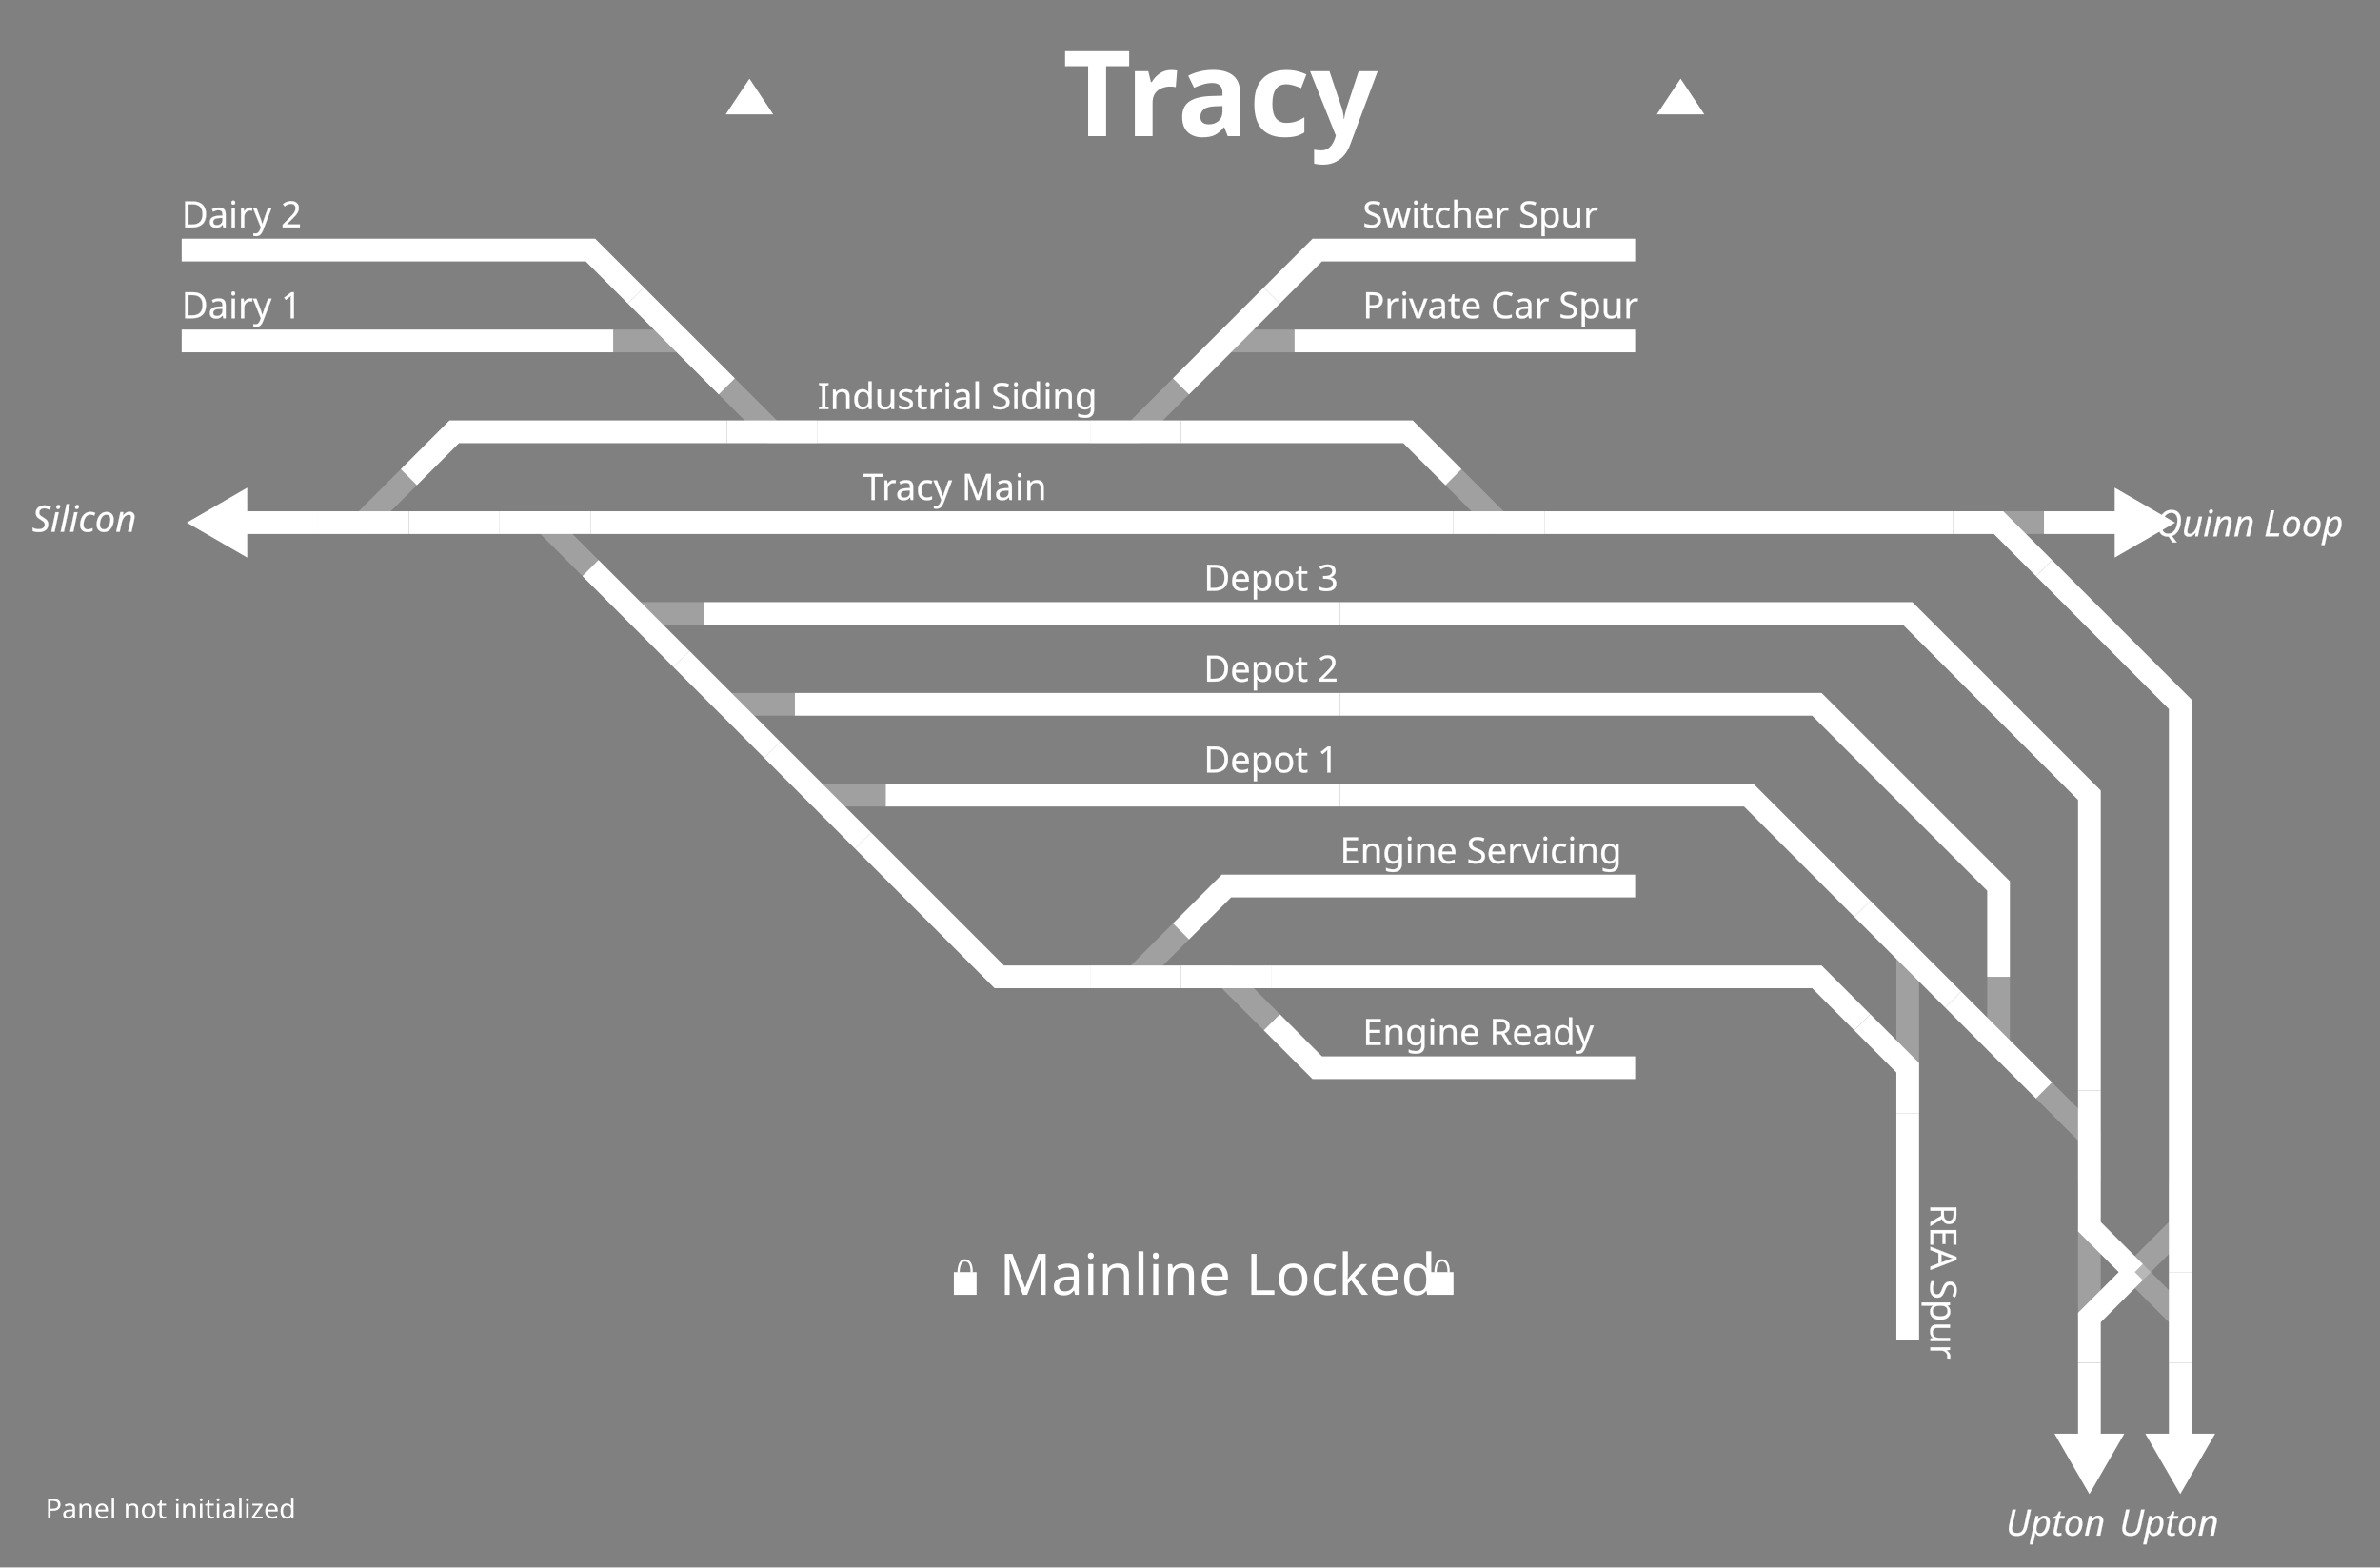
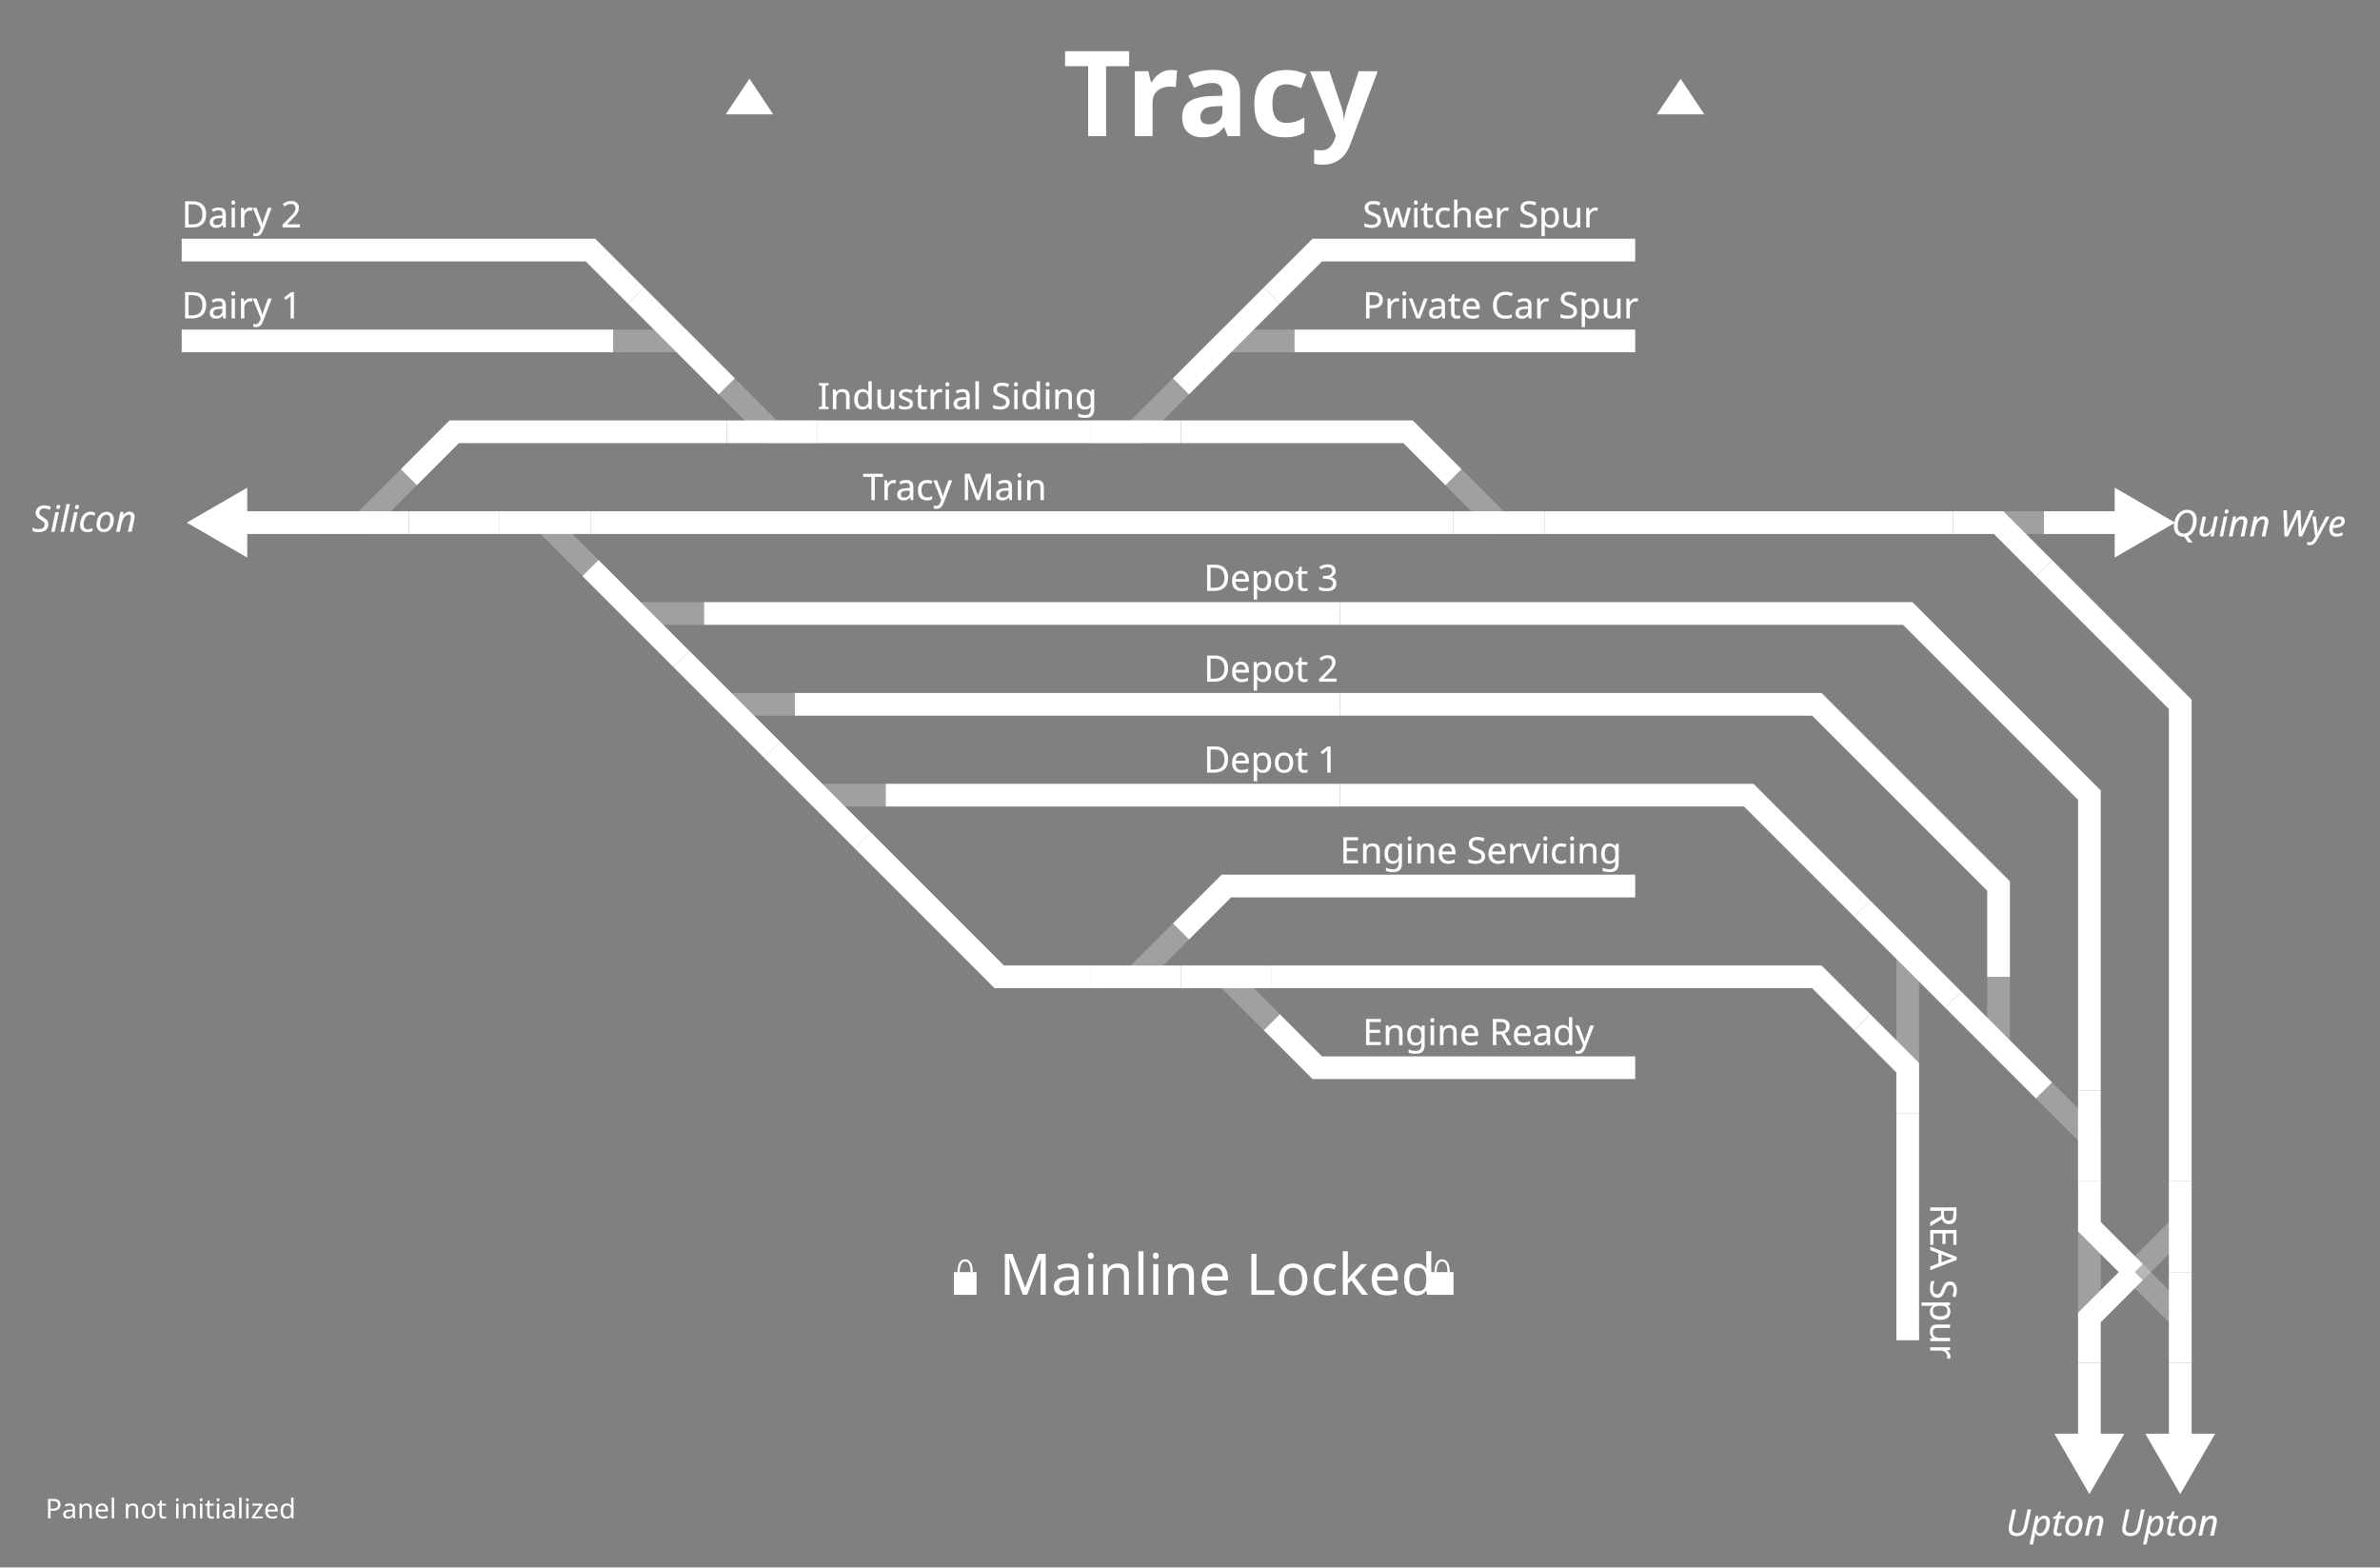
<svg xmlns="http://www.w3.org/2000/svg" xmlns:xlink="http://www.w3.org/1999/xlink" width="1047.958" height="690.115" id="svg2" version="1.1">
  <defs id="defs4">
    <marker orient="auto" refY="0.0" refX="0.0" id="StopS" style="overflow:visible">
      <path id="path4089" d="M 0,5.65 0,-5.65" style="fill:none;stroke:#ffffff;stroke-width:1pt" transform="scale(0.6,0.2)" />
    </marker>
    <linearGradient id="linearGradient5066">
      <stop style="stop-color:#000000;stop-opacity:0.188;" offset="0" id="stop5068" />
      <stop style="stop-color:#000000;stop-opacity:0;" offset="1" id="stop5070" />
    </linearGradient>
    <linearGradient id="linearGradient4692">
      <stop id="stop4694" offset="0" style="stop-color:#ffffff;stop-opacity:0.753;" />
      <stop id="stop4696" offset="1" style="stop-color:#ffffff;stop-opacity:0;" />
    </linearGradient>
    <linearGradient id="linearGradient4186">
      <stop style="stop-color:#808080;stop-opacity:1;" offset="0" id="stop4188" />
      <stop style="stop-color:#000000;stop-opacity:0;" offset="1" id="stop4190" />
    </linearGradient>
    <linearGradient id="linearGradient4137" paint="solid">
      <stop style="stop-color:#00ff00;stop-opacity:1;" offset="0" id="stop4139" />
    </linearGradient>
    <linearGradient xlink:href="#linearGradient4186" id="linearGradient4976" gradientUnits="userSpaceOnUse" x1="39.5" y1="75.114" x2="70.5" y2="75.114" />
    <linearGradient xlink:href="#linearGradient4186" id="linearGradient4978" gradientUnits="userSpaceOnUse" x1="39.5" y1="75.114" x2="70.5" y2="75.114" />
    <radialGradient xlink:href="#linearGradient4692" id="radialGradient5060" gradientUnits="userSpaceOnUse" cx="55" cy="75.114" fx="55" fy="75.114" r="15" />
    <radialGradient xlink:href="#linearGradient5066" id="radialGradient5064" gradientUnits="userSpaceOnUse" cx="55" cy="75.114" fx="55" fy="75.114" r="15" />
    <radialGradient xlink:href="#linearGradient4692" id="radialGradient4247" gradientUnits="userSpaceOnUse" cx="55" cy="75.114" fx="55" fy="75.114" r="15" />
    <radialGradient xlink:href="#linearGradient5066" id="radialGradient4249" gradientUnits="userSpaceOnUse" cx="55" cy="75.114" fx="55" fy="75.114" r="15" />
    <radialGradient xlink:href="#linearGradient5066" id="radialGradient4251" gradientUnits="userSpaceOnUse" cx="55" cy="75.114" fx="55" fy="75.114" r="15" />
    <linearGradient xlink:href="#linearGradient4186" id="linearGradient4253" gradientUnits="userSpaceOnUse" x1="39.5" y1="75.114" x2="70.5" y2="75.114" />
    <linearGradient xlink:href="#linearGradient4186" id="linearGradient4255" gradientUnits="userSpaceOnUse" x1="39.5" y1="75.114" x2="70.5" y2="75.114" />
    <marker orient="auto" refY="0" refX="0.6" id="TriangleAuthNBMarker" style="overflow:visible">
      <path id="TriangleAuthNBMarkerPath" d="m 5.77,0 -8.65,5 0,-10 8.65,5 z" style="fill:#00ff00;fill-rule:evenodd;stroke:#00ff00;stroke-width:1pt;marker-start:none" transform="scale(0.2,0.2)" />
    </marker>
    <marker orient="auto" refY="0" refX="-0.6" id="TriangleAuthSBMarker" style="overflow:visible">
      <path id="TriangleAuthSBMarkerPath" d="m 5.77,0 -8.65,5 0,-10 8.65,5 z" style="fill:#00ff00;fill-rule:evenodd;stroke:#00ff00;stroke-width:1pt;marker-start:none" transform="scale(-0.2,-0.2)" />
    </marker>
    <marker orient="auto" refY="0" refX="0.6" id="TriangleOccupiedNBMarker" style="overflow:visible">
      <path id="TriangleOccupiedNBMarkerPath" d="m 5.77,0 -8.65,5 0,-10 8.65,5 z" style="fill:#ff0000;fill-rule:evenodd;stroke:#ff0000;stroke-width:1pt;marker-start:none" transform="scale(0.2,0.2)" />
    </marker>
    <marker orient="auto" refY="0" refX="-0.6" id="TriangleOccupiedSBMarker" style="overflow:visible">
      <path id="TriangleOccupiedSBMarkerPath" d="m 5.77,0 -8.65,5 0,-10 8.65,5 z" style="fill:#ff0000;fill-rule:evenodd;stroke:#ff0000;stroke-width:1pt;marker-start:none" transform="scale(-0.2,-0.2)" />
    </marker>
    <marker orient="auto" refY="0" refX="0" id="TriangleOutM" style="overflow:visible">
      <path id="path4051" d="m 5.77,0 -8.65,5 0,-10 8.65,5 z" style="fill:#ffffff;fill-rule:evenodd;stroke:#ffffff;stroke-width:1pt;marker-start:none" transform="scale(0.25,0.25)" />
    </marker>
    <marker orient="auto" refY="0" refX="0" id="TriangleInM" style="overflow:visible">
      <path id="path4042" d="m 5.77,0 -8.65,5 0,-10 8.65,5 z" style="fill:#ffffff;fill-rule:evenodd;stroke:#ffffff;stroke-width:1pt;marker-start:none" transform="scale(-0.25,-0.25)" />
    </marker>
    <marker orient="auto" refY="0" refX="0" id="StopM" style="overflow:visible">
      <path id="path4078" d="M 0,5.65 0,-5.65" style="fill:none;stroke:#ffffff;stroke-width:2pt" transform="scale(0.4,0.4)" />
    </marker>
  </defs>
  <g id="backgroundLayer" transform="translate(0,-312.2474)">
    <rect style="fill:#808080;fill-opacity:1;fill-rule:evenodd;stroke:none" id="panelBackground" width="1047.958" height="690.115" x="0" y="312.247" />
  </g>
  <g id="textLayer" transform="translate(0,-3.979759)" style="display:inline">
    <a xlink:href="EbbettsEagle_Escape.svg" id="a3166">
      <text id="panelTitle" y="63.915" x="467.932" style="font-style:normal;font-variant:normal;font-weight:bold;font-stretch:normal;line-height:0%;font-family:'Trebuchet MS';-inkscape-font-specification:'Trebuchet MS Bold';text-align:start;letter-spacing:0px;word-spacing:0px;writing-mode:lr-tb;text-anchor:start;fill:#ffffff;fill-opacity:1;stroke:none" xml:space="preserve">
        <tspan y="63.915" x="467.932" id="tspan3823" style="font-size:52.338px;line-height:1.25">Tracy</tspan>
      </text>
    </a>
    <text id="panelStatus" y="672.511" x="20" style="font-style:normal;font-variant:normal;font-weight:normal;font-stretch:normal;line-height:0%;font-family:'Trebuchet MS';-inkscape-font-specification:'Trebuchet MS';text-align:start;letter-spacing:0px;word-spacing:0px;writing-mode:lr-tb;text-anchor:start;fill:#ffffff;fill-opacity:1;stroke:none" xml:space="preserve">
      <tspan y="672.511" x="20" id="tspanPanelStatus" style="font-size:12px;line-height:1.25">Panel not initialized</tspan>
    </text>
    <path style="fill:#ffffff;fill-opacity:1;stroke:#ffffff;stroke-width:0.5px;stroke-linecap:butt;stroke-linejoin:miter;stroke-opacity:1" d="m 330,39.095 -10,15 h 20 z" id="leftLevelTriangle" />
    <use x="0" y="0" xlink:href="#leftLevelTriangle" id="rightLevelTriangle" transform="translate(410)" width="1047.958" height="690.115" />
    <g id="mainlineLockedGroup" transform="translate(40,470.0005)">
      <text xml:space="preserve" style="font-style:normal;font-variant:normal;font-weight:normal;font-stretch:normal;line-height:0%;font-family:'Trebuchet MS';-inkscape-font-specification:'Trebuchet MS';text-align:start;letter-spacing:0px;word-spacing:0px;writing-mode:lr-tb;text-anchor:start;fill:#ffffff;fill-opacity:1;stroke:none" x="400" y="104.094" id="mainlineLockedText">
        <tspan y="104.094" x="400" id="tspan3321" style="font-size:25.23px;line-height:1.25">Mainline Locked</tspan>
      </text>
      <g id="leftLock">
        <rect id="lockBody" width="10" height="10" x="380" y="94.094" style="fill:#ffffff;fill-opacity:1;stroke:none" />
        <path style="fill:none;stroke:#ffffff;stroke-width:1px;stroke-linecap:butt;stroke-linejoin:miter;stroke-opacity:1" d="m 382.068,94.274 c 0,0 -0.12,-5.383 2.818,-5.323 3.358,-0.06 2.924,5.323 2.924,5.323" id="path4159" />
      </g>
      <use height="690.115" width="1047.958" transform="translate(210)" id="rightLock" xlink:href="#leftLock" y="0" x="0" />
    </g>
  </g>
  <g id="industrialTrackLayer" transform="translate(0,-3.979759)" style="display:inline">
    <g id="g3199" transform="translate(120,-300)">
      <path style="opacity:0.25;fill:none;stroke:#ffffff;stroke-width:10;stroke-linecap:butt;stroke-linejoin:miter;stroke-miterlimit:4;stroke-dasharray:none;stroke-opacity:1" d="m 520,514.095 20,20 h 20" id="TO671.N" />
      <path id="TO671.R" d="m 520,534.095 h 40" style="fill:none;stroke:#ffffff;stroke-width:10;stroke-linecap:butt;stroke-linejoin:miter;stroke-miterlimit:4;stroke-dasharray:none;stroke-opacity:1" />
    </g>
    <g transform="rotate(180,540,484.0945)" id="g3489">
      <path id="TO691.N" d="m 520,514.095 20,20 h 20" style="opacity:0.25;fill:none;stroke:#ffffff;stroke-width:10;stroke-linecap:butt;stroke-linejoin:miter;stroke-miterlimit:4;stroke-dasharray:none;stroke-opacity:1" />
      <path style="fill:none;stroke:#ffffff;stroke-width:10;stroke-linecap:butt;stroke-linejoin:miter;stroke-miterlimit:4;stroke-dasharray:none;stroke-opacity:1" d="m 520,534.095 h 40" id="TO691.R" />
    </g>
    <path id="path3511" d="m 560,454.094 20,20 140,10e-6" style="fill:none;stroke:#ffffff;stroke-width:10;stroke-linecap:butt;stroke-linejoin:miter;stroke-miterlimit:4;stroke-dasharray:none;stroke-opacity:1" />
    <g transform="rotate(-90,625,339.0945)" id="g5548">
      <path id="TO697A.R" d="m 510,554.095 h 30 l 20,-20" style="opacity:0.25;fill:none;stroke:#ffffff;stroke-width:10;stroke-linecap:butt;stroke-linejoin:miter;stroke-miterlimit:4;stroke-dasharray:none;stroke-opacity:1" />
      <path style="fill:none;stroke:#ffffff;stroke-width:10;stroke-linecap:butt;stroke-linejoin:miter;stroke-miterlimit:4;stroke-dasharray:none;stroke-opacity:1" d="m 520,574.095 40,-40" id="TO697A.N" />
    </g>
    <path style="fill:none;stroke:#ffffff;stroke-width:10;stroke-linecap:butt;stroke-linejoin:miter;stroke-miterlimit:4;stroke-dasharray:none;stroke-opacity:1" d="M 590,314.094 H 350" id="path5576" />
    <path id="path5578" d="M 590,274.094 H 310" style="fill:none;stroke:#ffffff;stroke-width:10;stroke-linecap:butt;stroke-linejoin:miter;stroke-miterlimit:4;stroke-dasharray:none;stroke-opacity:1" />
    <g id="g5668" transform="rotate(90,755,679.0945)">
      <path style="opacity:0.25;fill:none;stroke:#ffffff;stroke-width:10;stroke-linecap:butt;stroke-linejoin:miter;stroke-miterlimit:4;stroke-dasharray:none;stroke-opacity:1" d="m 510,554.095 h 30 l 20,-20" id="TO698.R" />
      <path id="TO698.N" d="m 520,574.095 40,-40" style="fill:none;stroke:#ffffff;stroke-width:10;stroke-linecap:butt;stroke-linejoin:miter;stroke-miterlimit:4;stroke-dasharray:none;stroke-opacity:1" />
    </g>
    <path style="fill:none;stroke:#ffffff;stroke-width:10;stroke-linecap:butt;stroke-linejoin:miter;stroke-miterlimit:4;stroke-dasharray:none;stroke-opacity:1" d="M 590,354.094 H 390" id="path6978" />
    <g id="g3169" transform="matrix(0,1,1,0,305.9055,-65.90549)">
      <path id="TO697B.R" d="m 520,534.095 h 40" style="opacity:0.25;fill:none;stroke:#ffffff;stroke-width:10;stroke-linecap:butt;stroke-linejoin:miter;stroke-miterlimit:4;stroke-dasharray:none;stroke-opacity:1" />
      <path style="fill:none;stroke:#ffffff;stroke-width:10;stroke-linecap:butt;stroke-linejoin:miter;stroke-miterlimit:4;stroke-dasharray:none;stroke-opacity:1" d="m 520,514.095 20,20 h 20" id="TO697B.N" />
    </g>
    <g id="g3175" transform="matrix(-1,0,0,1,1040,-99.99999)">
      <path style="opacity:0.25;fill:none;stroke:#ffffff;stroke-width:10;stroke-linecap:butt;stroke-linejoin:miter;stroke-miterlimit:4;stroke-dasharray:none;stroke-opacity:1" d="m 520,514.095 20,20 h 20" id="TO690.N" />
      <path id="TO690.R" d="m 520,534.095 h 40" style="fill:none;stroke:#ffffff;stroke-width:10;stroke-linecap:butt;stroke-linejoin:miter;stroke-miterlimit:4;stroke-dasharray:none;stroke-opacity:1" />
    </g>
    <path style="fill:none;stroke:#ffffff;stroke-width:10;stroke-linecap:butt;stroke-linejoin:miter;stroke-miterlimit:4;stroke-dasharray:none;stroke-opacity:1" d="m 520,414.094 20,-20 h 180" id="path3181" />
    <path id="path3183" d="m 820,454.094 -20,-20 H 560" style="fill:none;stroke:#ffffff;stroke-width:10;stroke-linecap:butt;stroke-linejoin:miter;stroke-miterlimit:4;stroke-dasharray:none;stroke-opacity:1" />
    <path style="fill:none;stroke:#ffffff;stroke-width:10;stroke-linecap:butt;stroke-linejoin:miter;stroke-miterlimit:4;stroke-dasharray:none;stroke-opacity:1" d="m 820,404.094 -50,-50 H 590" id="path3185" />
    <path id="path3187" d="m 880,434.094 v -40 l -80,-80 H 590" style="fill:none;stroke:#ffffff;stroke-width:10;stroke-linecap:butt;stroke-linejoin:miter;stroke-miterlimit:4;stroke-dasharray:none;stroke-opacity:1" />
    <path style="fill:none;stroke:#ffffff;stroke-width:10;stroke-linecap:butt;stroke-linejoin:miter;stroke-miterlimit:4;stroke-dasharray:none;stroke-opacity:1" d="m 920,484.094 v -130 l -80,-80 H 590" id="path3189" />
    <g transform="matrix(-1,0,0,1,820,-280)" id="g3200">
      <path id="TO685.N" d="m 510,554.095 h 30 l 20,-20" style="opacity:0.25;fill:none;stroke:#ffffff;stroke-width:10;stroke-linecap:butt;stroke-linejoin:miter;stroke-miterlimit:4;stroke-dasharray:none;stroke-opacity:1" />
      <path style="fill:none;stroke:#ffffff;stroke-width:10;stroke-linecap:butt;stroke-linejoin:miter;stroke-miterlimit:4;stroke-dasharray:none;stroke-opacity:1" d="m 520,574.095 40,-40" id="TO685.R" />
    </g>
    <g id="g3206" transform="matrix(-1,0,0,1,860,-240)">
      <path style="opacity:0.25;fill:none;stroke:#ffffff;stroke-width:10;stroke-linecap:butt;stroke-linejoin:miter;stroke-miterlimit:4;stroke-dasharray:none;stroke-opacity:1" d="m 510,554.095 h 30 l 20,-20" id="TO686.N" />
      <path id="TO686.R" d="m 520,574.095 40,-40" style="fill:none;stroke:#ffffff;stroke-width:10;stroke-linecap:butt;stroke-linejoin:miter;stroke-miterlimit:4;stroke-dasharray:none;stroke-opacity:1" />
    </g>
    <g transform="matrix(-1,0,0,1,900,-200)" id="g3212">
      <path id="TO687.N" d="m 510,554.095 h 30 l 20,-20" style="opacity:0.25;fill:none;stroke:#ffffff;stroke-width:10;stroke-linecap:butt;stroke-linejoin:miter;stroke-miterlimit:4;stroke-dasharray:none;stroke-opacity:1" />
      <path style="fill:none;stroke:#ffffff;stroke-width:10;stroke-linecap:butt;stroke-linejoin:miter;stroke-miterlimit:4;stroke-dasharray:none;stroke-opacity:1" d="m 520,574.095 40,-40" id="TO687.R" />
    </g>
    <path id="path3218" d="m 480,434.094 h -40 l -60,-60" style="fill:none;stroke:#ffffff;stroke-width:10;stroke-linecap:butt;stroke-linejoin:miter;stroke-miterlimit:4;stroke-dasharray:none;stroke-opacity:1" />
    <g id="g3220" transform="rotate(180,540,354.0945)">
      <path style="opacity:0.25;fill:none;stroke:#ffffff;stroke-width:10;stroke-linecap:butt;stroke-linejoin:miter;stroke-miterlimit:4;stroke-dasharray:none;stroke-opacity:1" d="m 510,554.095 h 30 l 20,-20" id="TO675.R" />
      <path id="TO675.N" d="m 520,574.095 40,-40" style="fill:none;stroke:#ffffff;stroke-width:10;stroke-linecap:butt;stroke-linejoin:miter;stroke-miterlimit:4;stroke-dasharray:none;stroke-opacity:1" />
    </g>
    <g transform="translate(-200,-340)" id="g3226">
      <path id="TO673.N" d="m 520,514.095 20,20 h 20" style="opacity:0.25;fill:none;stroke:#ffffff;stroke-width:10;stroke-linecap:butt;stroke-linejoin:miter;stroke-miterlimit:4;stroke-dasharray:none;stroke-opacity:1" />
      <path style="fill:none;stroke:#ffffff;stroke-width:10;stroke-linecap:butt;stroke-linejoin:miter;stroke-miterlimit:4;stroke-dasharray:none;stroke-opacity:1" d="m 520,534.095 h 40" id="TO673.R" />
    </g>
    <g transform="matrix(1,0,0,-1,-240,708.189)" id="g3232">
      <path id="TO672.N" d="m 510,554.095 h 30 l 20,-20" style="opacity:0.25;fill:none;stroke:#ffffff;stroke-width:10;stroke-linecap:butt;stroke-linejoin:miter;stroke-miterlimit:4;stroke-dasharray:none;stroke-opacity:1" />
      <path style="fill:none;stroke:#ffffff;stroke-width:10;stroke-linecap:butt;stroke-linejoin:miter;stroke-miterlimit:4;stroke-dasharray:none;stroke-opacity:1" d="m 520,574.095 40,-40" id="TO672.R" />
    </g>
    <path id="path3258" d="m 640,214.095 -20,-20 H 520" style="fill:none;stroke:#ffffff;stroke-width:10;stroke-linecap:butt;stroke-linejoin:miter;stroke-miterlimit:4;stroke-dasharray:none;stroke-opacity:1" />
    <path style="fill:none;stroke:#ffffff;stroke-width:10;stroke-linecap:butt;stroke-linejoin:miter;stroke-miterlimit:4;stroke-dasharray:none;stroke-opacity:1" d="m 180,214.095 20,-20 h 120" id="path3260" />
    <path id="path3262" d="M 480,194.095 H 360" style="fill:none;stroke:#ffffff;stroke-width:10;stroke-linecap:butt;stroke-linejoin:miter;stroke-miterlimit:4;stroke-dasharray:none;stroke-opacity:1" />
    <path id="path3264" d="m 560,134.095 20,-20 h 140" style="fill:none;stroke:#ffffff;stroke-width:10;stroke-linecap:butt;stroke-linejoin:miter;stroke-miterlimit:4;stroke-dasharray:none;stroke-opacity:1" />
    <path style="fill:none;stroke:#ffffff;stroke-width:10;stroke-linecap:butt;stroke-linejoin:miter;stroke-miterlimit:4;stroke-dasharray:none;stroke-opacity:1" d="M 280,134.095 260,114.095 H 80" id="path3266" />
    <path id="path3268" d="M 720,154.095 H 570" style="fill:none;stroke:#ffffff;stroke-width:10;stroke-linecap:butt;stroke-linejoin:miter;stroke-miterlimit:4;stroke-dasharray:none;stroke-opacity:1" />
    <path style="fill:none;stroke:#ffffff;stroke-width:10;stroke-linecap:butt;stroke-linejoin:miter;stroke-miterlimit:4;stroke-dasharray:none;stroke-opacity:1" d="M 270,154.095 H 80" id="path3270" />
    <path id="path3272" d="m 840,494.094 v 100" style="fill:none;stroke:#ffffff;stroke-width:10;stroke-linecap:butt;stroke-linejoin:miter;stroke-miterlimit:4;stroke-dasharray:none;stroke-opacity:1" />
    <g style="display:inline" id="g5566" transform="matrix(-1,0,0,1,1040,-340)">
      <path style="opacity:0.25;fill:none;stroke:#ffffff;stroke-width:10;stroke-linecap:butt;stroke-linejoin:miter;stroke-miterlimit:4;stroke-dasharray:none;stroke-opacity:1" d="m 520,514.095 20,20 h 20" id="TO674.N" />
      <path id="TO674.R" d="m 520,534.095 h 40" style="fill:none;stroke:#ffffff;stroke-width:10;stroke-linecap:butt;stroke-linejoin:miter;stroke-miterlimit:4;stroke-dasharray:none;stroke-opacity:1" />
    </g>
    <g style="display:inline" id="g5554" transform="matrix(-1,0,0,1,700,-300)">
      <path style="opacity:0.25;fill:none;stroke:#ffffff;stroke-width:10;stroke-linecap:butt;stroke-linejoin:miter;stroke-miterlimit:4;stroke-dasharray:none;stroke-opacity:1" d="m 520,514.095 20,20 h 20" id="TO670.N" />
      <path id="TO670.R" d="m 520,534.095 h 40" style="fill:none;stroke:#ffffff;stroke-width:10;stroke-linecap:butt;stroke-linejoin:miter;stroke-miterlimit:4;stroke-dasharray:none;stroke-opacity:1" />
    </g>
    <g style="display:inline" transform="matrix(0,1,1,0,385.9055,-35.90549)" id="g5560">
      <path id="TO699.N" d="m 520,514.095 20,20 h 20" style="opacity:0.25;fill:none;stroke:#ffffff;stroke-width:10;stroke-linecap:butt;stroke-linejoin:miter;stroke-miterlimit:4;stroke-dasharray:none;stroke-opacity:1" />
      <path style="fill:none;stroke:#ffffff;stroke-width:10;stroke-linecap:butt;stroke-linejoin:miter;stroke-miterlimit:4;stroke-dasharray:none;stroke-opacity:1" d="m 520,534.095 h 40" id="TO699.R" />
    </g>
    <path id="path3531" d="m 920,644.095 v -40" style="display:inline;fill:none;stroke:#ffffff;stroke-width:10;stroke-linecap:butt;stroke-linejoin:miter;stroke-miterlimit:4;stroke-dasharray:none;stroke-opacity:1;marker-start:url(#TriangleInM)" />
  </g>
  <g id="mainlineTrackLayer" transform="translate(0,-3.979759)" style="display:inline">
    <path id="path5674" d="m 920,584.095 v -40" style="display:inline;opacity:0.25;fill:none;stroke:#ffffff;stroke-width:10;stroke-linecap:butt;stroke-linejoin:miter;stroke-miterlimit:4;stroke-dasharray:none;stroke-opacity:1" />
    <path id="path5546" d="m 940,564.095 -20,20 v 20" style="display:inline;fill:none;stroke:#ffffff;stroke-width:10;stroke-linecap:butt;stroke-linejoin:miter;stroke-miterlimit:4;stroke-dasharray:none;stroke-opacity:1" />
    <path style="display:inline;fill:none;stroke:#ffffff;stroke-width:10;stroke-linecap:butt;stroke-linejoin:miter;stroke-miterlimit:4;stroke-dasharray:none;stroke-opacity:1" d="m 940,564.095 -20,-20 v -20" id="path5544" />
    <path style="display:inline;fill:none;stroke:#ffffff;stroke-width:10;stroke-linecap:butt;stroke-linejoin:miter;stroke-miterlimit:4;stroke-dasharray:none;stroke-opacity:1;marker-start:url(#TriangleInM)" d="m 960,644.095 v -40" id="path4255" />
    <g transform="matrix(0,1,1,0,425.9055,44.09452)" id="g5526" style="display:inline">
      <path id="TO700B.N" d="m 520,514.095 20,20 h 20" style="opacity:0.25;fill:none;stroke:#ffffff;stroke-width:10;stroke-linecap:butt;stroke-linejoin:miter;stroke-miterlimit:4;stroke-dasharray:none;stroke-opacity:1" />
      <path style="fill:none;stroke:#ffffff;stroke-width:10;stroke-linecap:butt;stroke-linejoin:miter;stroke-miterlimit:4;stroke-dasharray:none;stroke-opacity:1" d="m 520,534.095 h 40" id="TO700B.R" />
    </g>
    <g style="display:inline" id="g5538" transform="rotate(-90,755,329.0945)">
      <path style="opacity:0.25;fill:none;stroke:#ffffff;stroke-width:10;stroke-linecap:butt;stroke-linejoin:miter;stroke-miterlimit:4;stroke-dasharray:none;stroke-opacity:1" d="m 520,514.095 20,20 h 20" id="TO700A.N" />
      <path id="TO700A.R" d="m 520,534.095 h 40" style="fill:none;stroke:#ffffff;stroke-width:10;stroke-linecap:butt;stroke-linejoin:miter;stroke-miterlimit:4;stroke-dasharray:none;stroke-opacity:1" />
    </g>
    <path id="path5607" d="m 100,234.095 h 40" style="display:inline;fill:none;stroke:#ffffff;stroke-width:10;stroke-linecap:butt;stroke-linejoin:miter;stroke-miterlimit:4;stroke-dasharray:none;stroke-opacity:1;marker-start:url(#TriangleInM)" />
    <path id="path5621" d="M 640,234.095 H 260" style="display:inline;fill:none;stroke:#ffffff;stroke-width:10;stroke-linecap:butt;stroke-linejoin:miter;stroke-miterlimit:4;stroke-dasharray:none;stroke-opacity:1" />
    <path style="display:inline;fill:none;stroke:#ffffff;stroke-width:10;stroke-linecap:butt;stroke-linejoin:miter;stroke-miterlimit:4;stroke-dasharray:none;stroke-opacity:1;marker-start:url(#TriangleInM)" d="M 940,234.095 H 900" id="path3240" />
    <path id="path3254" d="M 220,234.095 H 180" style="display:inline;fill:none;stroke:#ffffff;stroke-width:10;stroke-linecap:butt;stroke-linejoin:miter;stroke-miterlimit:4;stroke-dasharray:none;stroke-opacity:1" />
    <path id="path3191" d="m 960,524.095 v -210 l -60,-60" style="display:inline;fill:none;stroke:#ffffff;stroke-width:10;stroke-linecap:butt;stroke-linejoin:miter;stroke-miterlimit:4;stroke-dasharray:none;stroke-opacity:1" />
    <path style="display:inline;fill:none;stroke:#ffffff;stroke-width:10;stroke-linecap:butt;stroke-linejoin:miter;stroke-miterlimit:4;stroke-dasharray:none;stroke-opacity:1" d="M 860,234.095 H 680" id="path3256" />
    <g style="display:inline" id="g3242" transform="rotate(180,710,384.0945)">
      <path id="TO651.N" d="m 520,534.095 h 40" style="opacity:0.25;fill:none;stroke:#ffffff;stroke-width:10;stroke-linecap:butt;stroke-linejoin:miter;stroke-miterlimit:4;stroke-dasharray:none;stroke-opacity:1" />
      <path style="fill:none;stroke:#ffffff;stroke-width:10;stroke-linecap:butt;stroke-linejoin:miter;stroke-miterlimit:4;stroke-dasharray:none;stroke-opacity:1" d="m 520,514.095 20,20 h 20" id="TO651.R" />
    </g>
    <g style="display:inline" transform="rotate(180,390,384.0945)" id="g3193">
      <path id="TO650.N" d="m 520,514.095 20,20 h 20" style="opacity:0.25;fill:none;stroke:#ffffff;stroke-width:10;stroke-linecap:butt;stroke-linejoin:miter;stroke-miterlimit:4;stroke-dasharray:none;stroke-opacity:1" />
      <path style="fill:none;stroke:#ffffff;stroke-width:10;stroke-linecap:butt;stroke-linejoin:miter;stroke-miterlimit:4;stroke-dasharray:none;stroke-opacity:1" d="m 520,534.095 h 40" id="TO650.R" />
    </g>
  </g>
  <g id="mainlinePanelLinkLayer" transform="translate(0,-5.8839113e-5)" style="display:inline">
    <a xlink:href="Upton.svg" style="display:inline" id="pasoLink" transform="translate(726,550)">
      <text xml:space="preserve" style="font-style:italic;font-variant:normal;font-weight:normal;font-stretch:normal;line-height:0%;font-family:'Trebuchet MS';-inkscape-font-specification:'Trebuchet MS Italic';text-align:center;letter-spacing:0px;word-spacing:0px;writing-mode:lr-tb;text-anchor:middle;fill:#ffffff;fill-opacity:1;stroke:#ffffff;stroke-width:0.1;stroke-miterlimit:4;stroke-dasharray:none;stroke-opacity:1" x="240" y="126.115" id="text3120">
        <tspan x="240" y="126.115" id="tspan3417" style="font-size:16px;line-height:1.25">Upton</tspan>
      </text>
    </a>
    <a xlink:href="Silicon.svg" transform="translate(-190,114.0001)" id="a5609" style="display:inline">
      <text id="text5611" y="120.115" x="238" style="font-style:italic;font-variant:normal;font-weight:normal;font-stretch:normal;line-height:0%;font-family:'Trebuchet MS';-inkscape-font-specification:'Trebuchet MS Italic';text-align:center;letter-spacing:0px;word-spacing:0px;writing-mode:lr-tb;text-anchor:middle;fill:#ffffff;fill-opacity:1;stroke:#ffffff;stroke-width:0.1;stroke-miterlimit:4;stroke-dasharray:none;stroke-opacity:1" xml:space="preserve">
        <tspan y="120.115" x="238" id="tspan5615" style="font-size:16px;line-height:1.25">Silicon</tspan>
      </text>
    </a>
-     <a xlink:href="Ravine_Quinn.svg" style="display:inline" id="a3248" transform="translate(763.4461,116.0001)">
+     <a xlink:href="Ravine_Quinn.svg" style="display:inline" id="a3248" transform="translate(767.4461,116.0001)">
      <text xml:space="preserve" style="font-style:italic;font-variant:normal;font-weight:normal;font-stretch:normal;line-height:0%;font-family:'Trebuchet MS';-inkscape-font-specification:'Trebuchet MS Italic';text-align:center;letter-spacing:0px;word-spacing:0px;writing-mode:lr-tb;text-anchor:middle;fill:#ffffff;fill-opacity:1;stroke:#ffffff;stroke-width:0.1;stroke-miterlimit:4;stroke-dasharray:none;stroke-opacity:1" x="238" y="120.115" id="text3250">
-         <tspan id="tspan3252" x="238" y="120.115" style="font-size:16px;line-height:1.25">Quinn Loop</tspan>
+         <tspan id="tspan3252" x="238" y="120.115" style="font-size:16px;line-height:1.25">Quinn Wye</tspan>
      </text>
    </a>
  </g>
  <g id="industrialPanelLinkLayer" transform="translate(0,-5.0883911e-4)" style="display:inline">
    <a xlink:href="Upton.svg" transform="translate(676,550.0005)" id="a3534" style="display:inline">
      <text id="text3536" y="126.115" x="240" style="font-style:italic;font-variant:normal;font-weight:normal;font-stretch:normal;line-height:0%;font-family:'Trebuchet MS';-inkscape-font-specification:'Trebuchet MS Italic';text-align:center;letter-spacing:0px;word-spacing:0px;writing-mode:lr-tb;text-anchor:middle;fill:#ffffff;fill-opacity:1;stroke:#ffffff;stroke-width:0.1;stroke-miterlimit:4;stroke-dasharray:none;stroke-opacity:1" xml:space="preserve">
        <tspan id="tspan3538" y="126.115" x="240" style="font-size:16px;line-height:1.25">Upton</tspan>
      </text>
    </a>
  </g>
  <g id="trackNameLayer" transform="translate(0,-5.8839113e-5)" style="display:inline">
    <text id="text6505" y="220.115" x="380" style="font-style:normal;font-variant:normal;font-weight:normal;font-stretch:normal;line-height:0%;font-family:'Trebuchet MS';-inkscape-font-specification:'Trebuchet MS';text-align:start;letter-spacing:0px;word-spacing:0px;writing-mode:lr-tb;text-anchor:start;fill:#ffffff;fill-opacity:1;stroke:#ffffff;stroke-width:0.1;stroke-miterlimit:4;stroke-dasharray:none;stroke-opacity:1" xml:space="preserve">
      <tspan y="220.115" x="380" id="tspan6507" style="font-size:16px;line-height:1.25">Tracy Main</tspan>
    </text>
    <text xml:space="preserve" style="font-style:normal;font-variant:normal;font-weight:normal;font-stretch:normal;line-height:0%;font-family:'Trebuchet MS';-inkscape-font-specification:'Trebuchet MS';text-align:start;letter-spacing:0px;word-spacing:0px;writing-mode:lr-tb;text-anchor:start;fill:#ffffff;fill-opacity:1;stroke:#ffffff;stroke-width:0.1;stroke-miterlimit:4;stroke-dasharray:none;stroke-opacity:1" x="530" y="260.115" id="text3881">
      <tspan id="tspan3883" x="530" y="260.115" style="font-size:16px;line-height:1.25">Depot 3</tspan>
    </text>
    <text id="text3885" y="140.115" x="80" style="font-style:normal;font-variant:normal;font-weight:normal;font-stretch:normal;line-height:0%;font-family:'Trebuchet MS';-inkscape-font-specification:'Trebuchet MS';text-align:start;letter-spacing:0px;word-spacing:0px;writing-mode:lr-tb;text-anchor:start;fill:#ffffff;fill-opacity:1;stroke:#ffffff;stroke-width:0.1;stroke-miterlimit:4;stroke-dasharray:none;stroke-opacity:1" xml:space="preserve">
      <tspan y="140.115" x="80" id="tspan3887" style="font-size:16px;line-height:1.25">Dairy 1</tspan>
    </text>
    <text xml:space="preserve" style="font-style:normal;font-variant:normal;font-weight:normal;font-stretch:normal;line-height:0%;font-family:'Trebuchet MS';-inkscape-font-specification:'Trebuchet MS';text-align:start;letter-spacing:0px;word-spacing:0px;writing-mode:lr-tb;text-anchor:start;fill:#ffffff;fill-opacity:1;stroke:#ffffff;stroke-width:0.1;stroke-miterlimit:4;stroke-dasharray:none;stroke-opacity:1" x="600" y="140.115" id="text3889">
      <tspan id="tspan3891" x="600" y="140.115" style="font-size:16px;line-height:1.25">Private Car Spur</tspan>
    </text>
    <text id="text3893" y="300.115" x="530" style="font-style:normal;font-variant:normal;font-weight:normal;font-stretch:normal;line-height:0%;font-family:'Trebuchet MS';-inkscape-font-specification:'Trebuchet MS';text-align:start;letter-spacing:0px;word-spacing:0px;writing-mode:lr-tb;text-anchor:start;fill:#ffffff;fill-opacity:1;stroke:#ffffff;stroke-width:0.1;stroke-miterlimit:4;stroke-dasharray:none;stroke-opacity:1" xml:space="preserve">
      <tspan y="300.115" x="530" id="tspan3895" style="font-size:16px;line-height:1.25">Depot 2</tspan>
    </text>
    <text xml:space="preserve" style="font-style:normal;font-variant:normal;font-weight:normal;font-stretch:normal;line-height:0%;font-family:'Trebuchet MS';-inkscape-font-specification:'Trebuchet MS';text-align:start;letter-spacing:0px;word-spacing:0px;writing-mode:lr-tb;text-anchor:start;fill:#ffffff;fill-opacity:1;stroke:#ffffff;stroke-width:0.1;stroke-miterlimit:4;stroke-dasharray:none;stroke-opacity:1" x="530" y="340.115" id="text3897">
      <tspan id="tspan3899" x="530" y="340.115" style="font-size:16px;line-height:1.25">Depot 1</tspan>
    </text>
    <text id="text3901" y="380.115" x="590" style="font-style:normal;font-variant:normal;font-weight:normal;font-stretch:normal;line-height:0%;font-family:'Trebuchet MS';-inkscape-font-specification:'Trebuchet MS';text-align:start;letter-spacing:0px;word-spacing:0px;writing-mode:lr-tb;text-anchor:start;fill:#ffffff;fill-opacity:1;stroke:#ffffff;stroke-width:0.1;stroke-miterlimit:4;stroke-dasharray:none;stroke-opacity:1" xml:space="preserve">
      <tspan y="380.115" x="590" id="tspan3903" style="font-size:16px;line-height:1.25">Engine Servicing</tspan>
    </text>
    <text xml:space="preserve" style="font-style:normal;font-variant:normal;font-weight:normal;font-stretch:normal;line-height:0%;font-family:'Trebuchet MS';-inkscape-font-specification:'Trebuchet MS';text-align:start;letter-spacing:0px;word-spacing:0px;writing-mode:lr-tb;text-anchor:start;fill:#ffffff;fill-opacity:1;stroke:#ffffff;stroke-width:0.1;stroke-miterlimit:4;stroke-dasharray:none;stroke-opacity:1" x="600" y="460.115" id="text3905">
      <tspan id="tspan3907" x="600" y="460.115" style="font-size:16px;line-height:1.25">Engine Ready</tspan>
    </text>
    <text xml:space="preserve" style="font-style:normal;font-variant:normal;font-weight:normal;font-stretch:normal;line-height:0%;font-family:'Trebuchet MS';-inkscape-font-specification:'Trebuchet MS';text-align:start;letter-spacing:0px;word-spacing:0px;writing-mode:lr-tb;text-anchor:start;fill:#ffffff;fill-opacity:1;stroke:#ffffff;stroke-width:0.1;stroke-miterlimit:4;stroke-dasharray:none;stroke-opacity:1" x="80" y="100.115" id="text3909">
      <tspan id="tspan3911" x="80" y="100.115" style="font-size:16px;line-height:1.25">Dairy 2</tspan>
    </text>
    <text id="text3913" y="100.115" x="600" style="font-style:normal;font-variant:normal;font-weight:normal;font-stretch:normal;line-height:0%;font-family:'Trebuchet MS';-inkscape-font-specification:'Trebuchet MS';text-align:start;letter-spacing:0px;word-spacing:0px;writing-mode:lr-tb;text-anchor:start;fill:#ffffff;fill-opacity:1;stroke:#ffffff;stroke-width:0.1;stroke-miterlimit:4;stroke-dasharray:none;stroke-opacity:1" xml:space="preserve">
      <tspan y="100.115" x="600" id="tspan3915" style="font-size:16px;line-height:1.25">Switcher Spur</tspan>
    </text>
    <text xml:space="preserve" style="font-style:normal;font-variant:normal;font-weight:normal;font-stretch:normal;line-height:0%;font-family:'Trebuchet MS';-inkscape-font-specification:'Trebuchet MS';text-align:start;letter-spacing:0px;word-spacing:0px;writing-mode:lr-tb;text-anchor:start;fill:#ffffff;fill-opacity:1;stroke:#ffffff;stroke-width:0.1;stroke-miterlimit:4;stroke-dasharray:none;stroke-opacity:1" x="360" y="180.115" id="text3917">
      <tspan x="360" y="180.115" id="tspan3921" style="font-size:16px;line-height:1.25">Industrial Siding</tspan>
    </text>
    <text xml:space="preserve" style="font-style:normal;font-variant:normal;font-weight:normal;font-stretch:normal;line-height:0%;font-family:'Trebuchet MS';-inkscape-font-specification:'Trebuchet MS';text-align:start;letter-spacing:0px;word-spacing:0px;writing-mode:lr-tb;text-anchor:start;fill:#ffffff;fill-opacity:1;stroke:#ffffff;stroke-width:0.1;stroke-miterlimit:4;stroke-dasharray:none;stroke-opacity:1" x="530.115" y="-850" id="text3925" transform="rotate(90)">
      <tspan id="tspan3927" x="530.115" y="-850" style="font-size:16px;line-height:1.25">REA Spur</tspan>
    </text>
  </g>
</svg>
